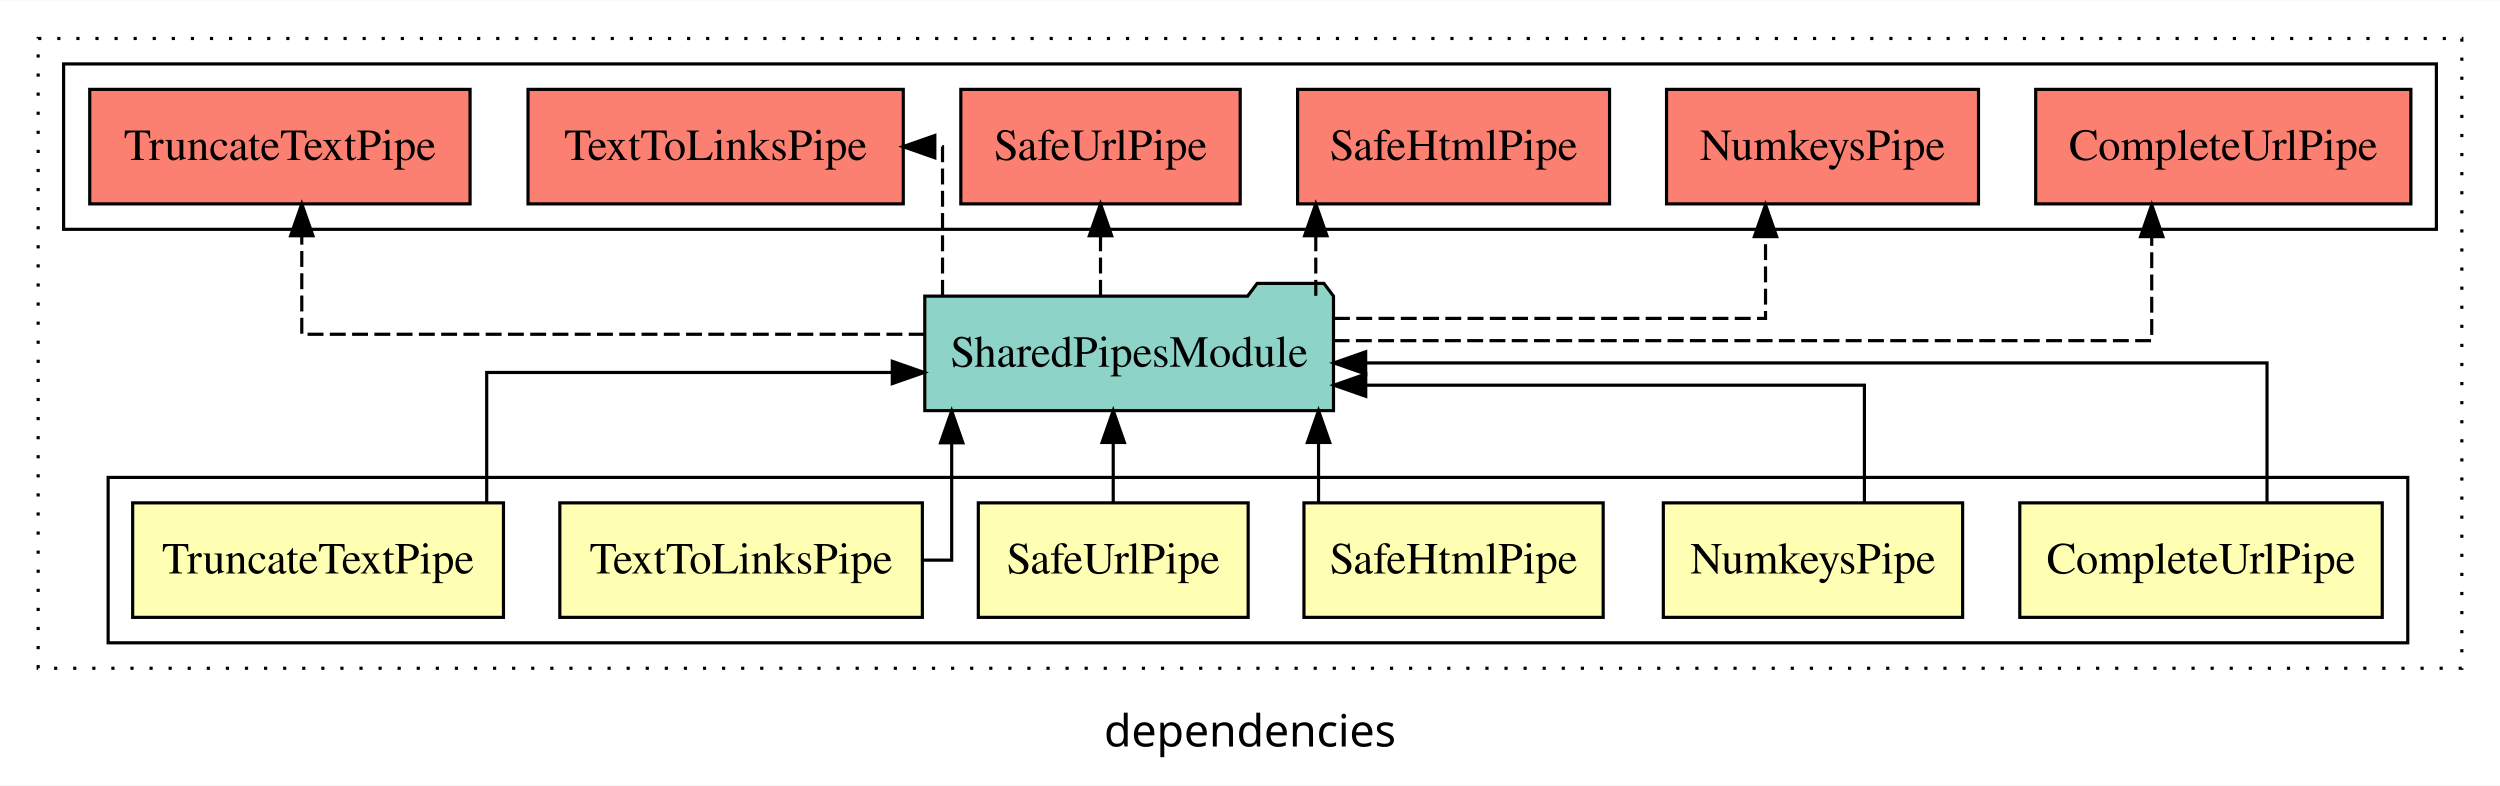
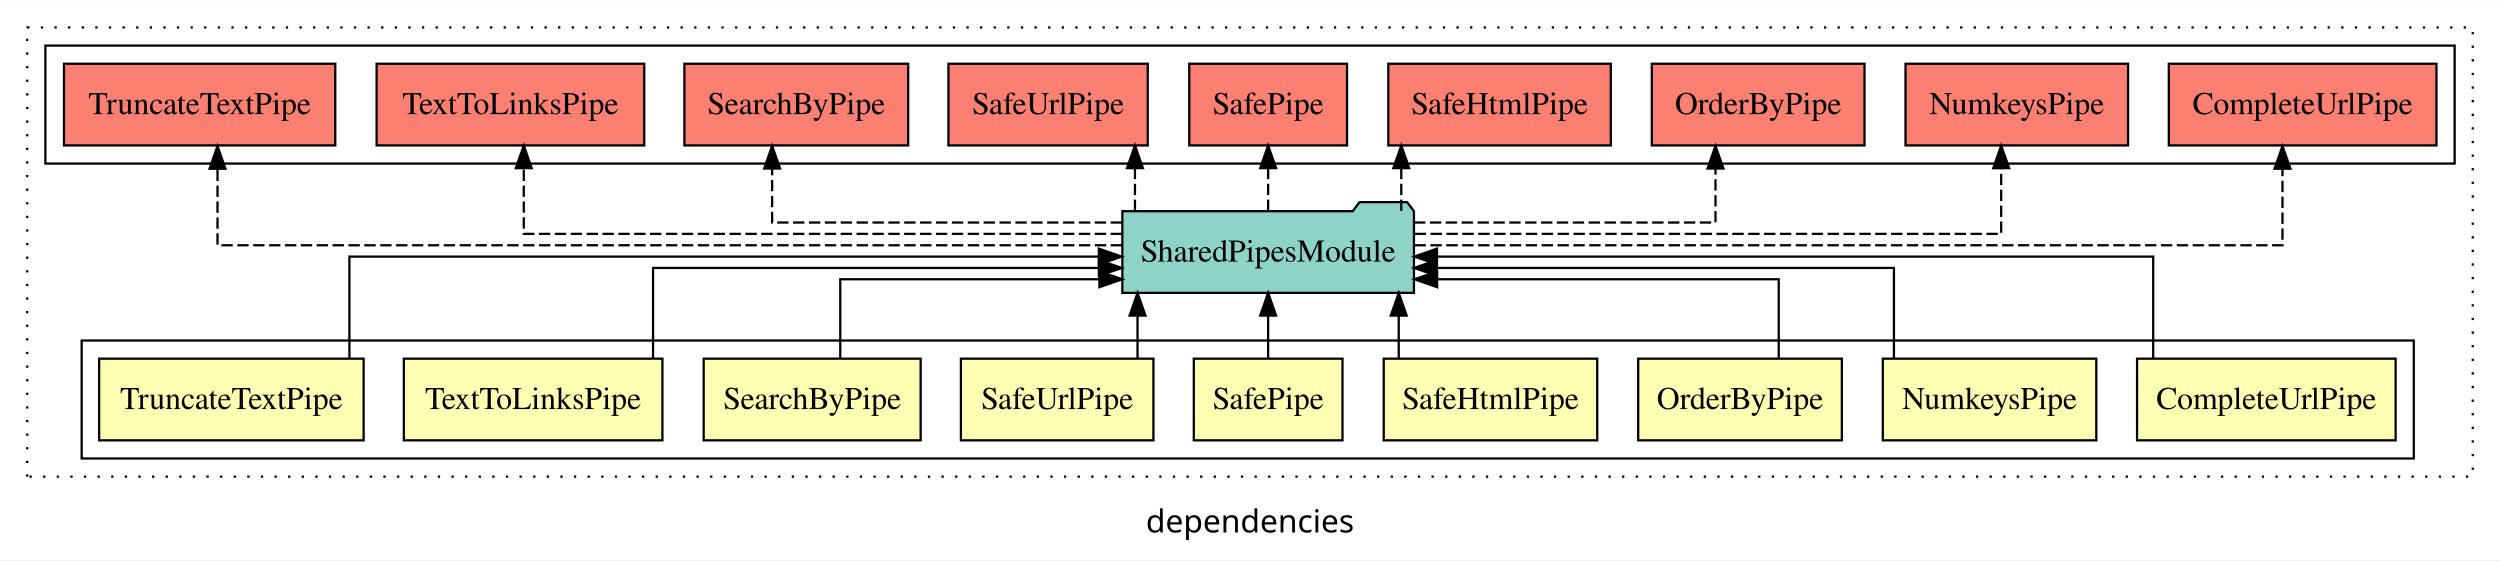
- <svg xmlns="http://www.w3.org/2000/svg" width="786pt" height="247pt" viewBox="0.00 0.00 786.00 246.80">
+ <svg xmlns="http://www.w3.org/2000/svg" width="1102pt" height="247pt" viewBox="0.00 0.00 1102.00 246.80">
  <g id="graph0" class="graph" transform="scale(1 1) rotate(0) translate(4 242.8)">
-     <polygon fill="white" stroke="transparent" points="-4,4 -4,-242.8 782,-242.8 782,4 -4,4" />
-     <text text-anchor="middle" x="389" y="-8.2" font-family="sans-serif" font-size="14.00">dependencies</text>
+     <polygon fill="white" stroke="transparent" points="-4,4 -4,-242.8 1098,-242.8 1098,4 -4,4" />
+     <text text-anchor="middle" x="547" y="-8.2" font-family="sans-serif" font-size="14.00">dependencies</text>
    <g id="clust1" class="cluster">
-       <polygon fill="none" stroke="black" stroke-dasharray="1,5" points="8,-32.8 8,-230.8 770,-230.8 770,-32.8 8,-32.8" />
+       <polygon fill="none" stroke="black" stroke-dasharray="1,5" points="8,-32.8 8,-230.8 1086,-230.8 1086,-32.8 8,-32.8" />
+     </g>
+     <g id="clust13" class="cluster">
+       <polygon fill="none" stroke="black" points="16,-170.8 16,-222.8 1078,-222.8 1078,-170.8 16,-170.8" />
    </g>
    <g id="clust2" class="cluster">
-       <polygon fill="none" stroke="black" points="30,-40.8 30,-92.8 753,-92.8 753,-40.8 30,-40.8" />
-     </g>
-     <g id="clust10" class="cluster">
-       <polygon fill="none" stroke="black" points="16,-170.8 16,-222.8 762,-222.8 762,-170.8 16,-170.8" />
+       <polygon fill="none" stroke="black" points="32,-40.8 32,-92.8 1060,-92.8 1060,-40.8 32,-40.8" />
    </g>
    <g id="node1" class="node">
-       <polygon fill="#ffffb3" stroke="black" points="744.98,-84.8 631.02,-84.8 631.02,-48.8 744.98,-48.8 744.98,-84.8" />
-       <text text-anchor="middle" x="688" y="-62.6" font-family="Times,serif" font-size="14.00">CompleteUrlPipe</text>
+       <polygon fill="#ffffb3" stroke="black" points="1051.99,-84.8 938.01,-84.8 938.01,-48.8 1051.99,-48.8 1051.99,-84.8" />
+       <text text-anchor="middle" x="995" y="-62.6" font-family="Times,serif" font-size="14.00">CompleteUrlPipe</text>
+     </g>
+     <g id="node10" class="node">
+       <polygon fill="#8dd3c7" stroke="black" points="619.27,-149.8 616.27,-153.8 595.27,-153.8 592.27,-149.8 490.73,-149.8 490.73,-113.8 619.27,-113.8 619.27,-149.8" />
+       <text text-anchor="middle" x="555" y="-127.6" font-family="Times,serif" font-size="14.00">SharedPipesModule</text>
+     </g>
+     <g id="edge1" class="edge">
+       <path fill="none" stroke="black" d="M945.13,-85.02C945.13,-103.63 945.13,-129.8 945.13,-129.8 945.13,-129.8 629.42,-129.8 629.42,-129.8" />
+       <polygon fill="black" stroke="black" points="629.42,-126.3 619.42,-129.8 629.42,-133.3 629.42,-126.3" />
+     </g>
+     <g id="node2" class="node">
+       <polygon fill="#ffffb3" stroke="black" points="920.05,-84.8 825.95,-84.8 825.95,-48.8 920.05,-48.8 920.05,-84.8" />
+       <text text-anchor="middle" x="873" y="-62.6" font-family="Times,serif" font-size="14.00">NumkeysPipe</text>
+     </g>
+     <g id="edge2" class="edge">
+       <path fill="none" stroke="black" d="M830.85,-84.83C830.85,-101.86 830.85,-124.8 830.85,-124.8 830.85,-124.8 629.33,-124.8 629.33,-124.8" />
+       <polygon fill="black" stroke="black" points="629.33,-121.3 619.33,-124.8 629.33,-128.3 629.33,-121.3" />
+     </g>
+     <g id="node3" class="node">
+       <polygon fill="#ffffb3" stroke="black" points="807.88,-84.8 718.12,-84.8 718.12,-48.8 807.88,-48.8 807.88,-84.8" />
+       <text text-anchor="middle" x="763" y="-62.6" font-family="Times,serif" font-size="14.00">OrderByPipe</text>
+     </g>
+     <g id="edge3" class="edge">
+       <path fill="none" stroke="black" d="M780.06,-85.04C780.06,-100.37 780.06,-119.8 780.06,-119.8 780.06,-119.8 629.49,-119.8 629.49,-119.8" />
+       <polygon fill="black" stroke="black" points="629.49,-116.3 619.49,-119.8 629.49,-123.3 629.49,-116.3" />
+     </g>
+     <g id="node4" class="node">
+       <polygon fill="#ffffb3" stroke="black" points="700.05,-84.8 605.95,-84.8 605.95,-48.8 700.05,-48.8 700.05,-84.8" />
+       <text text-anchor="middle" x="653" y="-62.6" font-family="Times,serif" font-size="14.00">SafeHtmlPipe</text>
+     </g>
+     <g id="edge4" class="edge">
+       <path fill="none" stroke="black" d="M612.56,-84.91C612.56,-84.91 612.56,-103.79 612.56,-103.79" />
+       <polygon fill="black" stroke="black" points="609.06,-103.79 612.56,-113.79 616.06,-103.79 609.06,-103.79" />
+     </g>
+     <g id="node5" class="node">
+       <polygon fill="#ffffb3" stroke="black" points="587.77,-84.8 522.23,-84.8 522.23,-48.8 587.77,-48.8 587.77,-84.8" />
+       <text text-anchor="middle" x="555" y="-62.6" font-family="Times,serif" font-size="14.00">SafePipe</text>
+     </g>
+     <g id="edge5" class="edge">
+       <path fill="none" stroke="black" d="M555,-84.91C555,-84.91 555,-103.79 555,-103.79" />
+       <polygon fill="black" stroke="black" points="551.5,-103.79 555,-113.79 558.5,-103.79 551.5,-103.79" />
+     </g>
+     <g id="node6" class="node">
+       <polygon fill="#ffffb3" stroke="black" points="504.43,-84.8 419.57,-84.8 419.57,-48.8 504.43,-48.8 504.43,-84.8" />
+       <text text-anchor="middle" x="462" y="-62.6" font-family="Times,serif" font-size="14.00">SafeUrlPipe</text>
+     </g>
+     <g id="edge6" class="edge">
+       <path fill="none" stroke="black" d="M497.42,-84.91C497.42,-84.91 497.42,-103.79 497.42,-103.79" />
+       <polygon fill="black" stroke="black" points="493.92,-103.79 497.42,-113.79 500.92,-103.79 493.92,-103.79" />
    </g>
    <g id="node7" class="node">
-       <polygon fill="#8dd3c7" stroke="black" points="415.25,-149.8 412.25,-153.8 391.25,-153.8 388.25,-149.8 286.75,-149.8 286.75,-113.8 415.25,-113.8 415.25,-149.8" />
-       <text text-anchor="middle" x="351" y="-127.6" font-family="Times,serif" font-size="14.00">SharedPipesModule</text>
+       <polygon fill="#ffffb3" stroke="black" points="401.82,-84.8 306.18,-84.8 306.18,-48.8 401.82,-48.8 401.82,-84.8" />
+       <text text-anchor="middle" x="354" y="-62.6" font-family="Times,serif" font-size="14.00">SearchByPipe</text>
    </g>
-     <g id="edge1" class="edge">
-       <path fill="none" stroke="black" d="M708.75,-85.07C708.75,-103.36 708.75,-128.8 708.75,-128.8 708.75,-128.8 425.37,-128.8 425.37,-128.8" />
-       <polygon fill="black" stroke="black" points="425.37,-125.3 415.37,-128.8 425.37,-132.3 425.37,-125.3" />
-     </g>
-     <g id="node2" class="node">
-       <polygon fill="#ffffb3" stroke="black" points="613.05,-84.8 518.95,-84.8 518.95,-48.8 613.05,-48.8 613.05,-84.8" />
-       <text text-anchor="middle" x="566" y="-62.6" font-family="Times,serif" font-size="14.00">NumkeysPipe</text>
-     </g>
-     <g id="edge2" class="edge">
-       <path fill="none" stroke="black" d="M582.17,-84.81C582.17,-100.85 582.17,-121.8 582.17,-121.8 582.17,-121.8 425.39,-121.8 425.39,-121.8" />
-       <polygon fill="black" stroke="black" points="425.39,-118.3 415.39,-121.8 425.39,-125.3 425.39,-118.3" />
-     </g>
-     <g id="node3" class="node">
-       <polygon fill="#ffffb3" stroke="black" points="500.04,-84.8 405.96,-84.8 405.96,-48.8 500.04,-48.8 500.04,-84.8" />
-       <text text-anchor="middle" x="453" y="-62.6" font-family="Times,serif" font-size="14.00">SafeHtmlPipe</text>
-     </g>
-     <g id="edge3" class="edge">
-       <path fill="none" stroke="black" d="M410.55,-84.91C410.55,-84.91 410.55,-103.79 410.55,-103.79" />
-       <polygon fill="black" stroke="black" points="407.05,-103.79 410.55,-113.79 414.05,-103.79 407.05,-103.79" />
-     </g>
-     <g id="node4" class="node">
-       <polygon fill="#ffffb3" stroke="black" points="388.42,-84.8 303.58,-84.8 303.58,-48.8 388.42,-48.8 388.42,-84.8" />
-       <text text-anchor="middle" x="346" y="-62.6" font-family="Times,serif" font-size="14.00">SafeUrlPipe</text>
-     </g>
-     <g id="edge4" class="edge">
-       <path fill="none" stroke="black" d="M346,-84.91C346,-84.91 346,-103.79 346,-103.79" />
-       <polygon fill="black" stroke="black" points="342.5,-103.79 346,-113.79 349.5,-103.79 342.5,-103.79" />
-     </g>
-     <g id="node5" class="node">
-       <polygon fill="#ffffb3" stroke="black" points="285.99,-84.8 172.01,-84.8 172.01,-48.8 285.99,-48.8 285.99,-84.8" />
-       <text text-anchor="middle" x="229" y="-62.6" font-family="Times,serif" font-size="14.00">TextToLinksPipe</text>
-     </g>
-     <g id="edge5" class="edge">
-       <path fill="none" stroke="black" d="M286,-66.8C291.57,-66.8 295.21,-66.8 295.21,-66.8 295.21,-66.8 295.21,-103.69 295.21,-103.69" />
-       <polygon fill="black" stroke="black" points="291.71,-103.69 295.21,-113.69 298.71,-103.69 291.71,-103.69" />
-     </g>
-     <g id="node6" class="node">
-       <polygon fill="#ffffb3" stroke="black" points="154.29,-84.8 37.71,-84.8 37.71,-48.8 154.29,-48.8 154.29,-84.8" />
-       <text text-anchor="middle" x="96" y="-62.6" font-family="Times,serif" font-size="14.00">TruncateTextPipe</text>
-     </g>
-     <g id="edge6" class="edge">
-       <path fill="none" stroke="black" d="M149.02,-84.82C149.02,-102.17 149.02,-125.8 149.02,-125.8 149.02,-125.8 276.54,-125.8 276.54,-125.8" />
-       <polygon fill="black" stroke="black" points="276.54,-129.3 286.54,-125.8 276.54,-122.3 276.54,-129.3" />
+     <g id="edge7" class="edge">
+       <path fill="none" stroke="black" d="M366.39,-85.04C366.39,-100.37 366.39,-119.8 366.39,-119.8 366.39,-119.8 480.62,-119.8 480.62,-119.8" />
+       <polygon fill="black" stroke="black" points="480.62,-123.3 490.62,-119.8 480.62,-116.3 480.62,-123.3" />
    </g>
    <g id="node8" class="node">
-       <polygon fill="#fb8072" stroke="black" points="753.98,-214.8 636.02,-214.8 636.02,-178.8 753.98,-178.8 753.98,-214.8" />
-       <text text-anchor="middle" x="695" y="-192.6" font-family="Times,serif" font-size="14.00">CompleteUrlPipe </text>
+       <polygon fill="#ffffb3" stroke="black" points="287.99,-84.8 174.01,-84.8 174.01,-48.8 287.99,-48.8 287.99,-84.8" />
+       <text text-anchor="middle" x="231" y="-62.6" font-family="Times,serif" font-size="14.00">TextToLinksPipe</text>
    </g>
-     <g id="edge7" class="edge">
-       <path fill="none" stroke="black" stroke-dasharray="5,2" d="M415.29,-135.8C509.11,-135.8 672.5,-135.8 672.5,-135.8 672.5,-135.8 672.5,-168.5 672.5,-168.5" />
-       <polygon fill="black" stroke="black" points="669,-168.5 672.5,-178.5 676,-168.5 669,-168.5" />
+     <g id="edge8" class="edge">
+       <path fill="none" stroke="black" d="M283.87,-84.83C283.87,-101.86 283.87,-124.8 283.87,-124.8 283.87,-124.8 480.4,-124.8 480.4,-124.8" />
+       <polygon fill="black" stroke="black" points="480.4,-128.3 490.4,-124.8 480.4,-121.3 480.4,-128.3" />
    </g>
    <g id="node9" class="node">
-       <polygon fill="#fb8072" stroke="black" points="618.04,-214.8 519.96,-214.8 519.96,-178.8 618.04,-178.8 618.04,-214.8" />
-       <text text-anchor="middle" x="569" y="-192.6" font-family="Times,serif" font-size="14.00">NumkeysPipe </text>
-     </g>
-     <g id="edge8" class="edge">
-       <path fill="none" stroke="black" stroke-dasharray="5,2" d="M415.41,-142.8C473.9,-142.8 551.08,-142.8 551.08,-142.8 551.08,-142.8 551.08,-168.52 551.08,-168.52" />
-       <polygon fill="black" stroke="black" points="547.58,-168.52 551.08,-178.52 554.58,-168.52 547.58,-168.52" />
-     </g>
-     <g id="node10" class="node">
-       <polygon fill="#fb8072" stroke="black" points="502.04,-214.8 403.96,-214.8 403.96,-178.8 502.04,-178.8 502.04,-214.8" />
-       <text text-anchor="middle" x="453" y="-192.6" font-family="Times,serif" font-size="14.00">SafeHtmlPipe </text>
+       <polygon fill="#ffffb3" stroke="black" points="156.29,-84.8 39.71,-84.8 39.71,-48.8 156.29,-48.8 156.29,-84.8" />
+       <text text-anchor="middle" x="98" y="-62.6" font-family="Times,serif" font-size="14.00">TruncateTextPipe</text>
    </g>
    <g id="edge9" class="edge">
-       <path fill="none" stroke="black" stroke-dasharray="5,2" d="M409.68,-149.91C409.68,-149.91 409.68,-168.79 409.68,-168.79" />
-       <polygon fill="black" stroke="black" points="406.18,-168.79 409.68,-178.79 413.18,-168.79 406.18,-168.79" />
+       <path fill="none" stroke="black" d="M150.02,-85.02C150.02,-103.63 150.02,-129.8 150.02,-129.8 150.02,-129.8 480.38,-129.8 480.38,-129.8" />
+       <polygon fill="black" stroke="black" points="480.38,-133.3 490.38,-129.8 480.38,-126.3 480.38,-133.3" />
    </g>
    <g id="node11" class="node">
-       <polygon fill="#fb8072" stroke="black" points="385.92,-214.8 298.08,-214.8 298.08,-178.8 385.92,-178.8 385.92,-214.8" />
-       <text text-anchor="middle" x="342" y="-192.6" font-family="Times,serif" font-size="14.00">SafeUrlPipe </text>
+       <polygon fill="#fb8072" stroke="black" points="1069.99,-214.8 952.01,-214.8 952.01,-178.8 1069.99,-178.8 1069.99,-214.8" />
+       <text text-anchor="middle" x="1011" y="-192.6" font-family="Times,serif" font-size="14.00">CompleteUrlPipe </text>
    </g>
    <g id="edge10" class="edge">
-       <path fill="none" stroke="black" stroke-dasharray="5,2" d="M342,-149.91C342,-149.91 342,-168.79 342,-168.79" />
-       <polygon fill="black" stroke="black" points="338.5,-168.79 342,-178.79 345.5,-168.79 338.5,-168.79" />
+       <path fill="none" stroke="black" stroke-dasharray="5,2" d="M619.54,-134.8C743.36,-134.8 1002.12,-134.8 1002.12,-134.8 1002.12,-134.8 1002.12,-168.53 1002.12,-168.53" />
+       <polygon fill="black" stroke="black" points="998.63,-168.53 1002.12,-178.53 1005.63,-168.53 998.63,-168.53" />
    </g>
    <g id="node12" class="node">
+       <polygon fill="#fb8072" stroke="black" points="934.05,-214.8 835.95,-214.8 835.95,-178.8 934.05,-178.8 934.05,-214.8" />
+       <text text-anchor="middle" x="885" y="-192.6" font-family="Times,serif" font-size="14.00">NumkeysPipe </text>
+     </g>
+     <g id="edge11" class="edge">
+       <path fill="none" stroke="black" stroke-dasharray="5,2" d="M619.61,-139.8C713.91,-139.8 878.12,-139.8 878.12,-139.8 878.12,-139.8 878.12,-168.76 878.12,-168.76" />
+       <polygon fill="black" stroke="black" points="874.63,-168.76 878.12,-178.76 881.63,-168.76 874.63,-168.76" />
+     </g>
+     <g id="node13" class="node">
+       <polygon fill="#fb8072" stroke="black" points="817.88,-214.8 724.12,-214.8 724.12,-178.8 817.88,-178.8 817.88,-214.8" />
+       <text text-anchor="middle" x="771" y="-192.6" font-family="Times,serif" font-size="14.00">OrderByPipe </text>
+     </g>
+     <g id="edge12" class="edge">
+       <path fill="none" stroke="black" stroke-dasharray="5,2" d="M619.29,-144.8C676.84,-144.8 752.19,-144.8 752.19,-144.8 752.19,-144.8 752.19,-168.61 752.19,-168.61" />
+       <polygon fill="black" stroke="black" points="748.69,-168.61 752.19,-178.61 755.69,-168.61 748.69,-168.61" />
+     </g>
+     <g id="node14" class="node">
+       <polygon fill="#fb8072" stroke="black" points="706.04,-214.8 607.96,-214.8 607.96,-178.8 706.04,-178.8 706.04,-214.8" />
+       <text text-anchor="middle" x="657" y="-192.6" font-family="Times,serif" font-size="14.00">SafeHtmlPipe </text>
+     </g>
+     <g id="edge13" class="edge">
+       <path fill="none" stroke="black" stroke-dasharray="5,2" d="M613.68,-149.91C613.68,-149.91 613.68,-168.79 613.68,-168.79" />
+       <polygon fill="black" stroke="black" points="610.18,-168.79 613.68,-178.79 617.18,-168.79 610.18,-168.79" />
+     </g>
+     <g id="node15" class="node">
+       <polygon fill="#fb8072" stroke="black" points="589.77,-214.8 520.23,-214.8 520.23,-178.8 589.77,-178.8 589.77,-214.8" />
+       <text text-anchor="middle" x="555" y="-192.6" font-family="Times,serif" font-size="14.00">SafePipe </text>
+     </g>
+     <g id="edge14" class="edge">
+       <path fill="none" stroke="black" stroke-dasharray="5,2" d="M555,-149.91C555,-149.91 555,-168.79 555,-168.79" />
+       <polygon fill="black" stroke="black" points="551.5,-168.79 555,-178.79 558.5,-168.79 551.5,-168.79" />
+     </g>
+     <g id="node16" class="node">
+       <polygon fill="#fb8072" stroke="black" points="501.93,-214.8 414.07,-214.8 414.07,-178.8 501.93,-178.8 501.93,-214.8" />
+       <text text-anchor="middle" x="458" y="-192.6" font-family="Times,serif" font-size="14.00">SafeUrlPipe </text>
+     </g>
+     <g id="edge15" class="edge">
+       <path fill="none" stroke="black" stroke-dasharray="5,2" d="M496.29,-149.91C496.29,-149.91 496.29,-168.79 496.29,-168.79" />
+       <polygon fill="black" stroke="black" points="492.79,-168.79 496.29,-178.79 499.79,-168.79 492.79,-168.79" />
+     </g>
+     <g id="node17" class="node">
+       <polygon fill="#fb8072" stroke="black" points="396.32,-214.8 297.68,-214.8 297.68,-178.8 396.32,-178.8 396.32,-214.8" />
+       <text text-anchor="middle" x="347" y="-192.6" font-family="Times,serif" font-size="14.00">SearchByPipe </text>
+     </g>
+     <g id="edge16" class="edge">
+       <path fill="none" stroke="black" stroke-dasharray="5,2" d="M490.58,-144.8C426.09,-144.8 336.36,-144.8 336.36,-144.8 336.36,-144.8 336.36,-168.61 336.36,-168.61" />
+       <polygon fill="black" stroke="black" points="332.86,-168.61 336.36,-178.61 339.86,-168.61 332.86,-168.61" />
+     </g>
+     <g id="node18" class="node">
      <polygon fill="#fb8072" stroke="black" points="279.99,-214.8 162.01,-214.8 162.01,-178.8 279.99,-178.8 279.99,-214.8" />
      <text text-anchor="middle" x="221" y="-192.6" font-family="Times,serif" font-size="14.00">TextToLinksPipe </text>
    </g>
-     <g id="edge11" class="edge">
-       <path fill="none" stroke="black" stroke-dasharray="5,2" d="M292.33,-149.91C292.33,-169.14 292.33,-196.8 292.33,-196.8 292.33,-196.8 289.91,-196.8 289.91,-196.8" />
-       <polygon fill="black" stroke="black" points="289.91,-193.3 279.91,-196.8 289.91,-200.3 289.91,-193.3" />
+     <g id="edge17" class="edge">
+       <path fill="none" stroke="black" stroke-dasharray="5,2" d="M490.56,-139.8C395.01,-139.8 226.88,-139.8 226.88,-139.8 226.88,-139.8 226.88,-168.76 226.88,-168.76" />
+       <polygon fill="black" stroke="black" points="223.38,-168.76 226.88,-178.76 230.38,-168.76 223.38,-168.76" />
    </g>
-     <g id="node13" class="node">
+     <g id="node19" class="node">
      <polygon fill="#fb8072" stroke="black" points="143.79,-214.8 24.21,-214.8 24.21,-178.8 143.79,-178.8 143.79,-214.8" />
      <text text-anchor="middle" x="84" y="-192.6" font-family="Times,serif" font-size="14.00">TruncateTextPipe </text>
    </g>
-     <g id="edge12" class="edge">
-       <path fill="none" stroke="black" stroke-dasharray="5,2" d="M286.7,-137.8C209.67,-137.8 90.88,-137.8 90.88,-137.8 90.88,-137.8 90.88,-168.78 90.88,-168.78" />
-       <polygon fill="black" stroke="black" points="87.38,-168.78 90.88,-178.78 94.38,-168.78 87.38,-168.78" />
+     <g id="edge18" class="edge">
+       <path fill="none" stroke="black" stroke-dasharray="5,2" d="M490.6,-134.8C363.35,-134.8 91.88,-134.8 91.88,-134.8 91.88,-134.8 91.88,-168.53 91.88,-168.53" />
+       <polygon fill="black" stroke="black" points="88.38,-168.53 91.88,-178.53 95.38,-168.53 88.38,-168.53" />
    </g>
  </g>
</svg>
